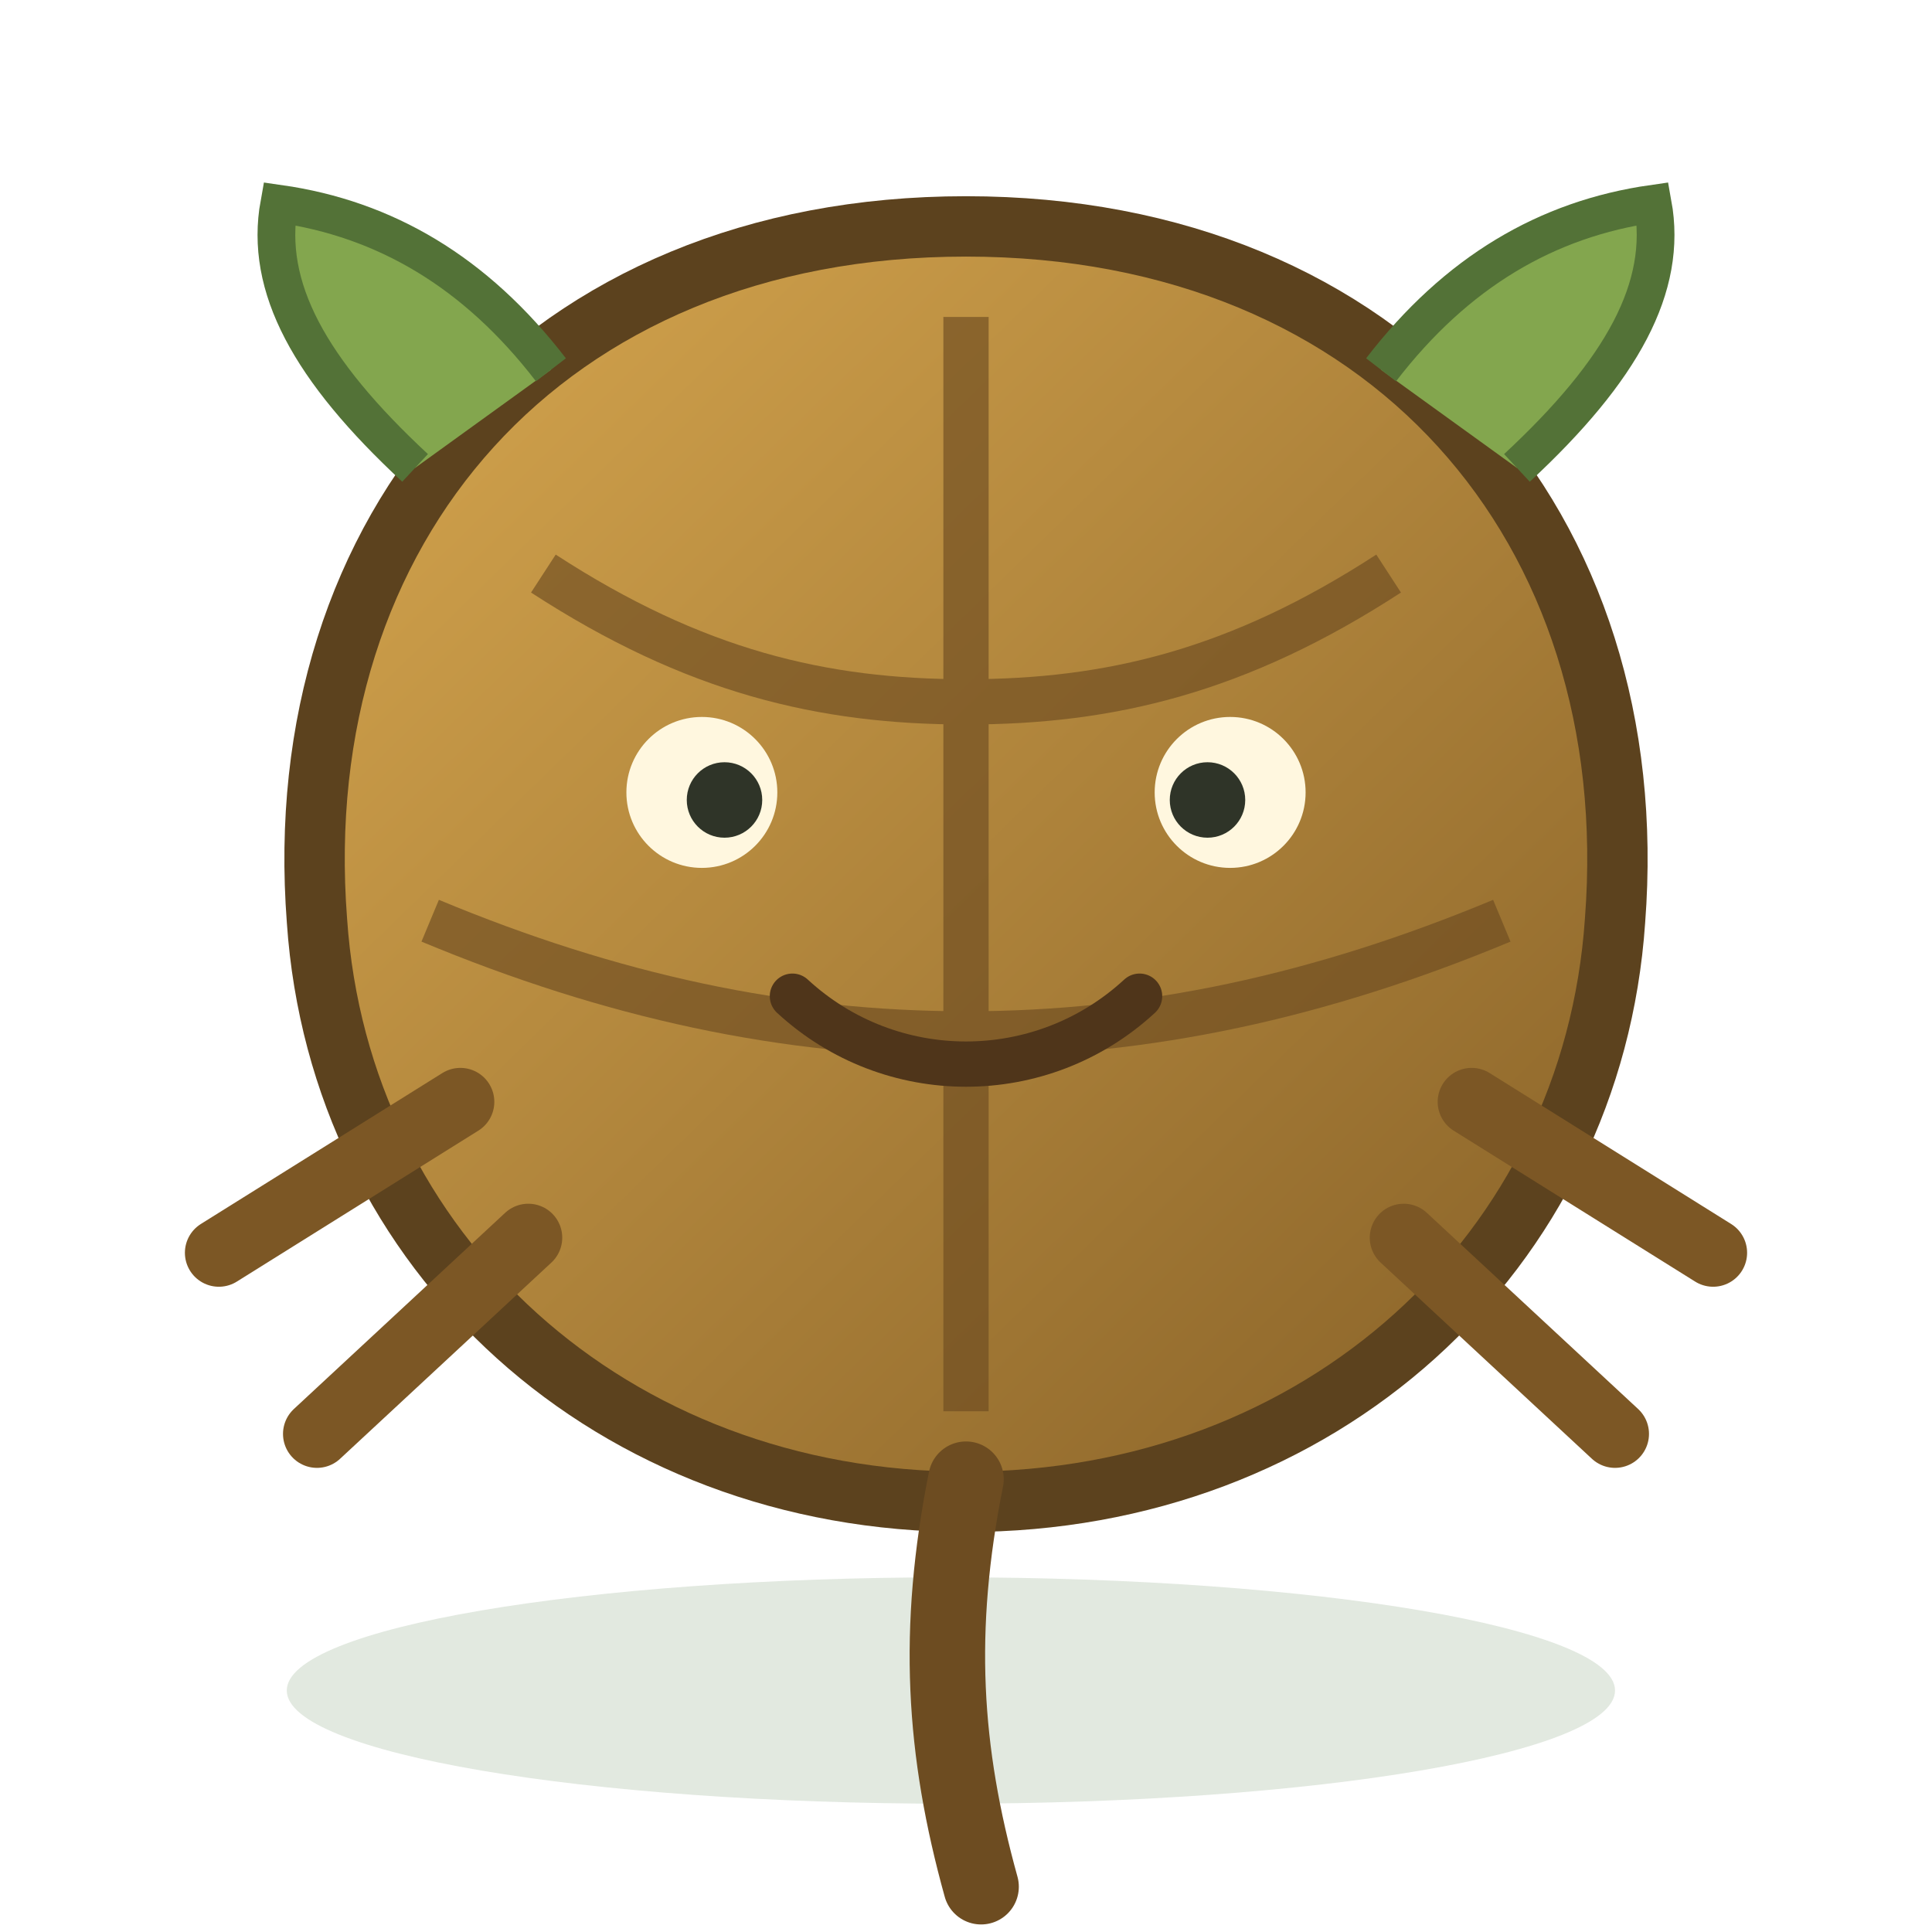
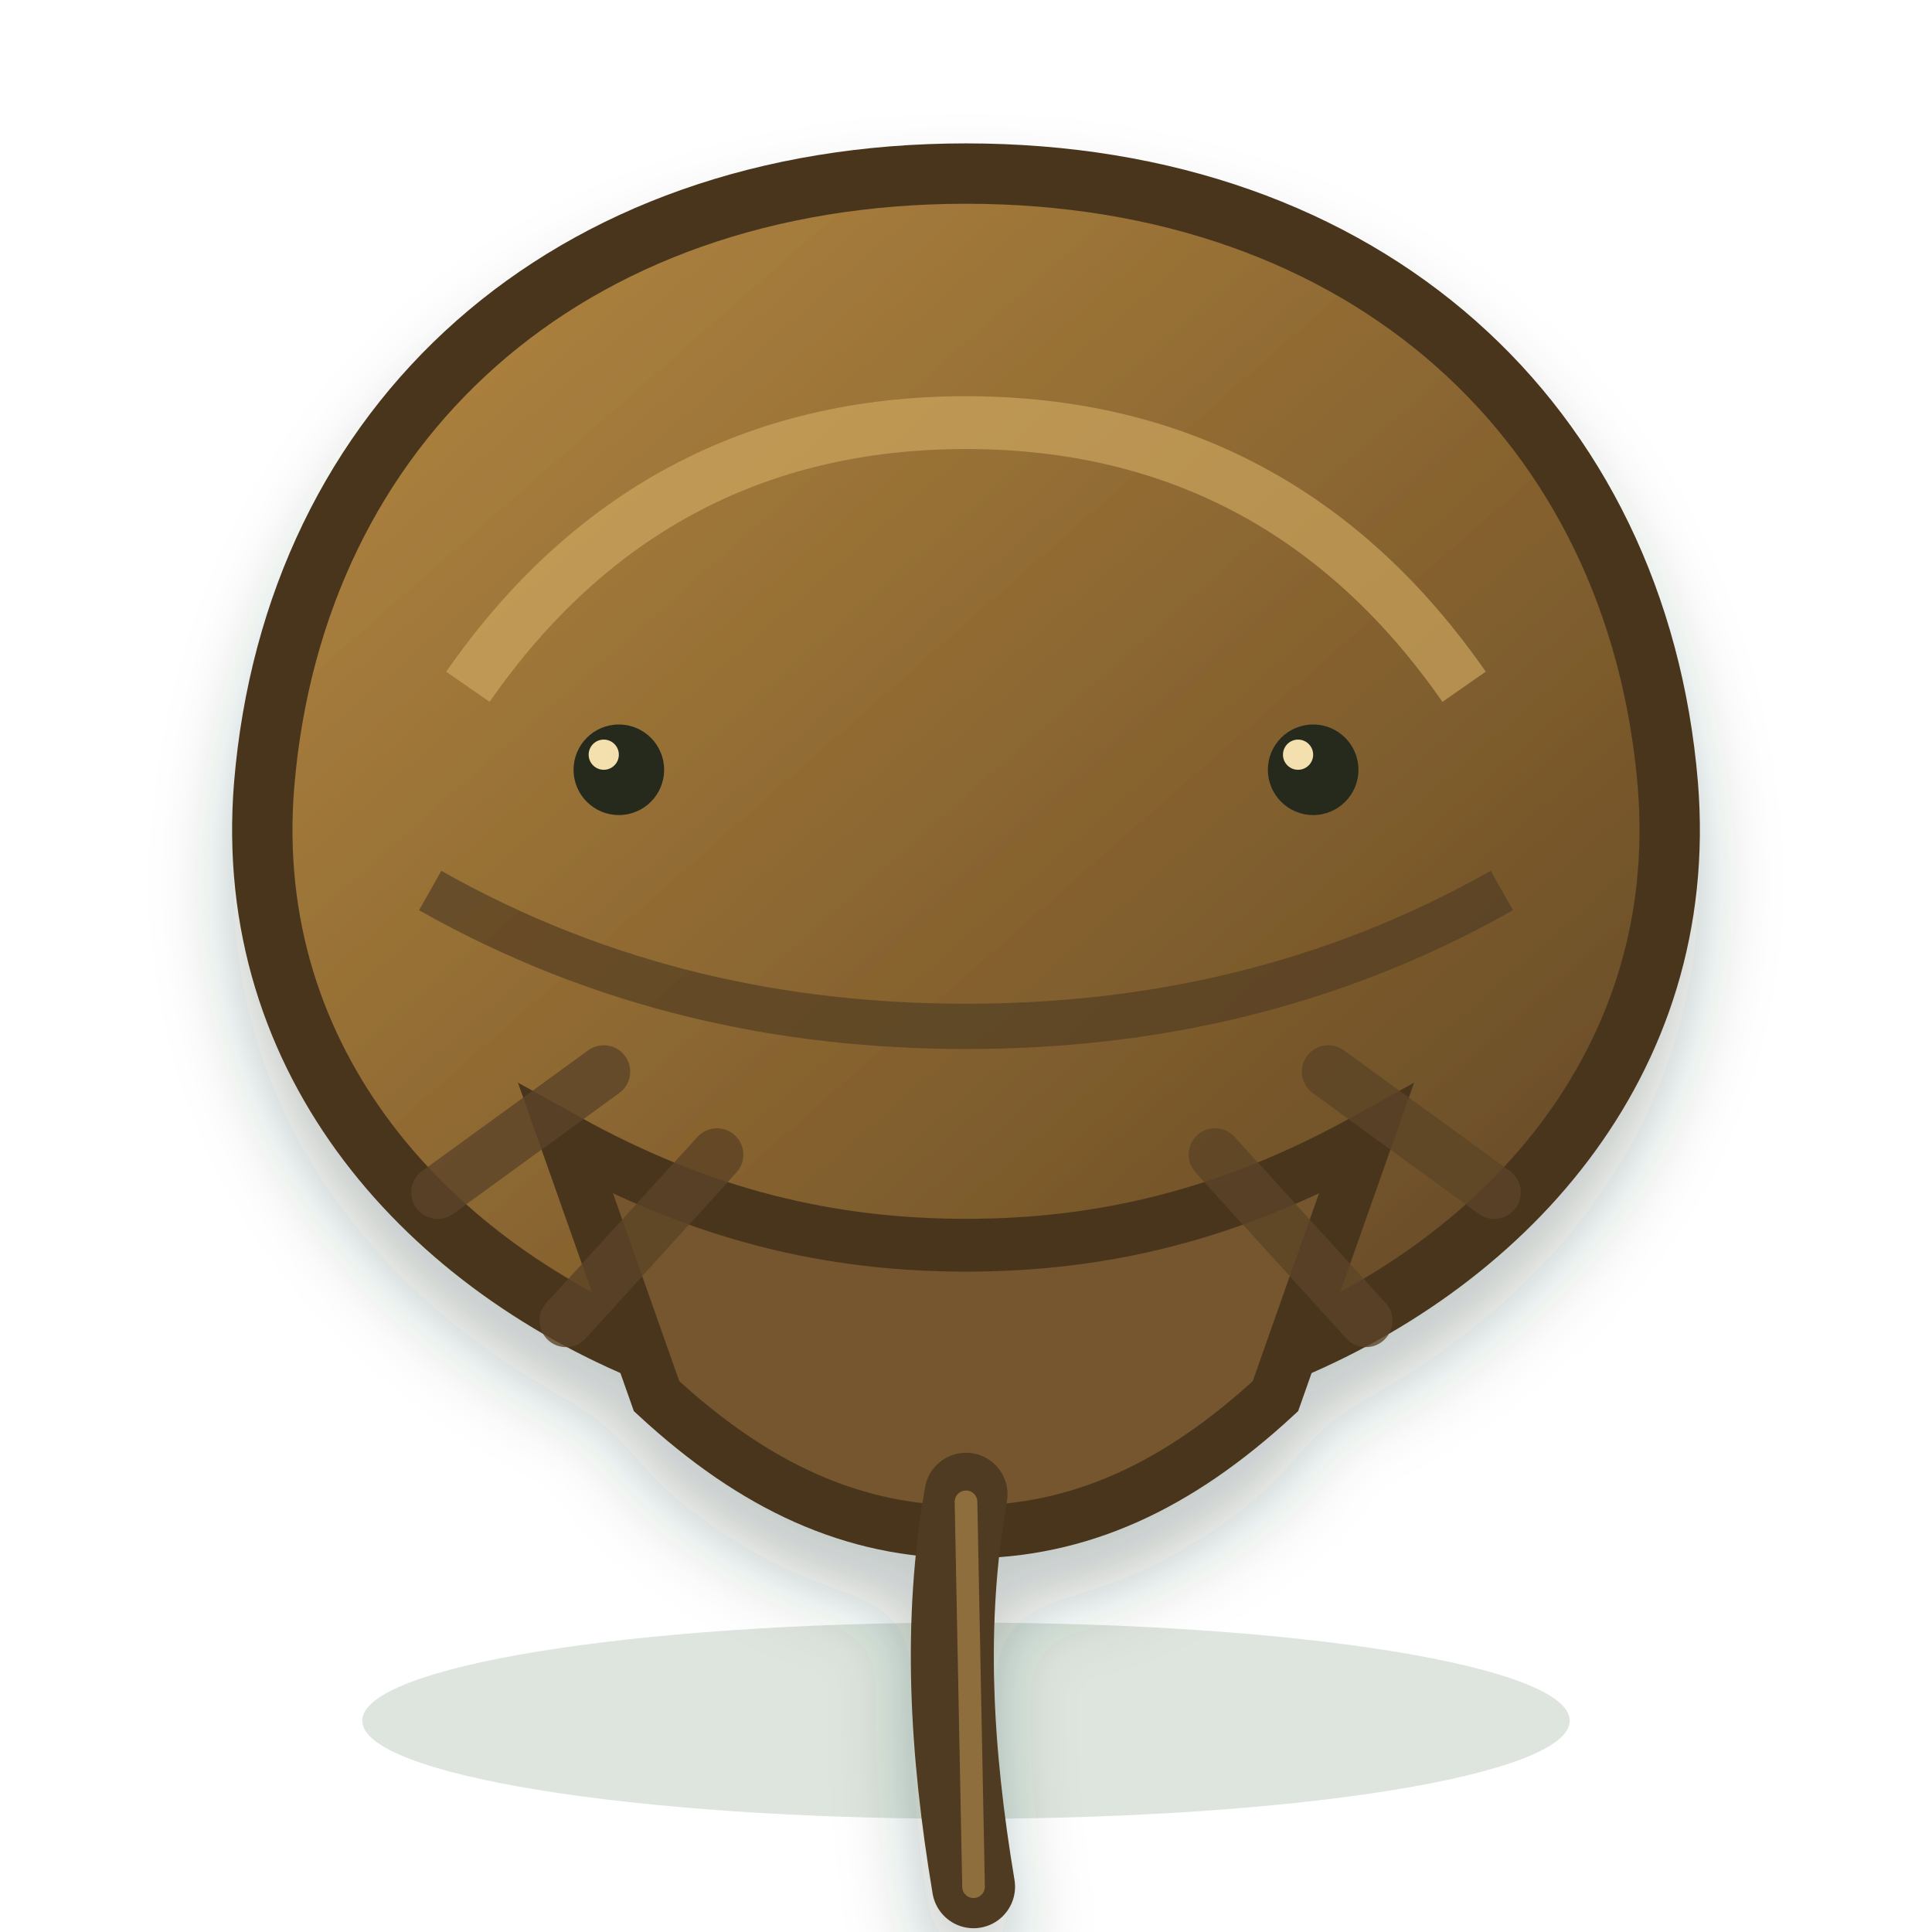
- <svg xmlns="http://www.w3.org/2000/svg" viewBox="0 0 256 256" role="img" aria-labelledby="t d">
+ <svg xmlns="http://www.w3.org/2000/svg" viewBox="0 0 256 256" role="img" aria-labelledby="title desc">
  <defs>
    <linearGradient id="shell" x1="0" y1="0" x2="1" y2="1">
-       <stop stop-color="#d7a74f" />
-       <stop offset="1" stop-color="#866027" />
+       <stop stop-color="#b78a43" />
+       <stop offset=".55" stop-color="#87632f" />
+       <stop offset="1" stop-color="#5e4525" />
    </linearGradient>
+     <filter id="shadow">
+       <feDropShadow dx="0" dy="7" stdDeviation="5" flood-color="#273b2c" flood-opacity=".28" />
+     </filter>
  </defs>
-   <ellipse cx="126" cy="224" rx="88" ry="15" fill="#6d8f63" opacity=".2" />
-   <path d="M128 30C72 30 38 70 42 122c3 44 39 77 86 77s83-33 86-77c4-52-30-92-86-92Z" fill="url(#shell)" stroke="#5c421e" stroke-width="8" />
-   <path d="M128 42v145M72 76c20 13 37 17 56 17s36-4 56-17M57 122c24 10 47 15 71 15s47-5 71-15" fill="none" stroke="#6d4c21" stroke-width="6" opacity=".65" />
-   <circle cx="93" cy="105" r="10" fill="#fff7df" />
-   <circle cx="163" cy="105" r="10" fill="#fff7df" />
-   <circle cx="96" cy="106" r="5" fill="#2f3428" />
-   <circle cx="160" cy="106" r="5" fill="#2f3428" />
-   <path d="M105 132c13 12 33 12 46 0" fill="none" stroke="#4f351a" stroke-width="6" stroke-linecap="round" />
-   <path d="M128 196c-4 20-3 36 2 54" fill="none" stroke="#6d4c21" stroke-width="10" stroke-linecap="round" />
-   <path d="M61 146 29 166M70 164 42 190M195 146l32 20M186 164l28 26" fill="none" stroke="#7c5725" stroke-width="9" stroke-linecap="round" />
-   <path d="M55 62c-14-13-20-24-18-35 14 2 26 9 36 22M201 62c14-13 20-24 18-35-14 2-26 9-36 22" fill="#83a64e" stroke="#537237" stroke-width="5" />
+   <ellipse cx="128" cy="228" rx="80" ry="13" fill="#557b59" opacity=".2" />
+   <g filter="url(#shadow)">
+     <path d="M128 23C75 23 39 56 35 104c-3 37 22 64 53 76 14 6 27 8 40 8s26-2 40-8c31-12 56-39 53-76-4-48-40-81-93-81Z" fill="url(#shell)" stroke="#49361f" stroke-width="8" />
+     <path d="M62 91c16-23 38-35 66-35s50 12 66 35" fill="none" stroke="#d3ad64" stroke-width="7" opacity=".62" />
+     <path d="M57 118c23 13 47 18 71 18s48-5 71-18" fill="none" stroke="#4f3b22" stroke-width="6" opacity=".65" />
+     <path d="M75 151c18 10 35 14 53 14s35-4 53-14l-12 34c-13 12-26 18-41 18s-28-6-41-18Z" fill="#75562d" stroke="#49361f" stroke-width="7" />
+     <path d="M128 198c-3 17-2 34 1 52" fill="none" stroke="#4f3b22" stroke-width="11" stroke-linecap="round" />
+     <path d="M128 199l1 51" stroke="#c29855" stroke-width="3" stroke-linecap="round" opacity=".55" />
+     <circle cx="82" cy="102" r="6" fill="#25291f" />
+     <circle cx="174" cy="102" r="6" fill="#25291f" />
+     <circle cx="80" cy="100" r="2" fill="#f4dfae" />
+     <circle cx="172" cy="100" r="2" fill="#f4dfae" />
+     <path d="M80 142 58 158M95 153 75 175M176 142l22 16M161 153l20 22" stroke="#5c4427" stroke-width="7" stroke-linecap="round" opacity=".8" />
+   </g>
</svg>
